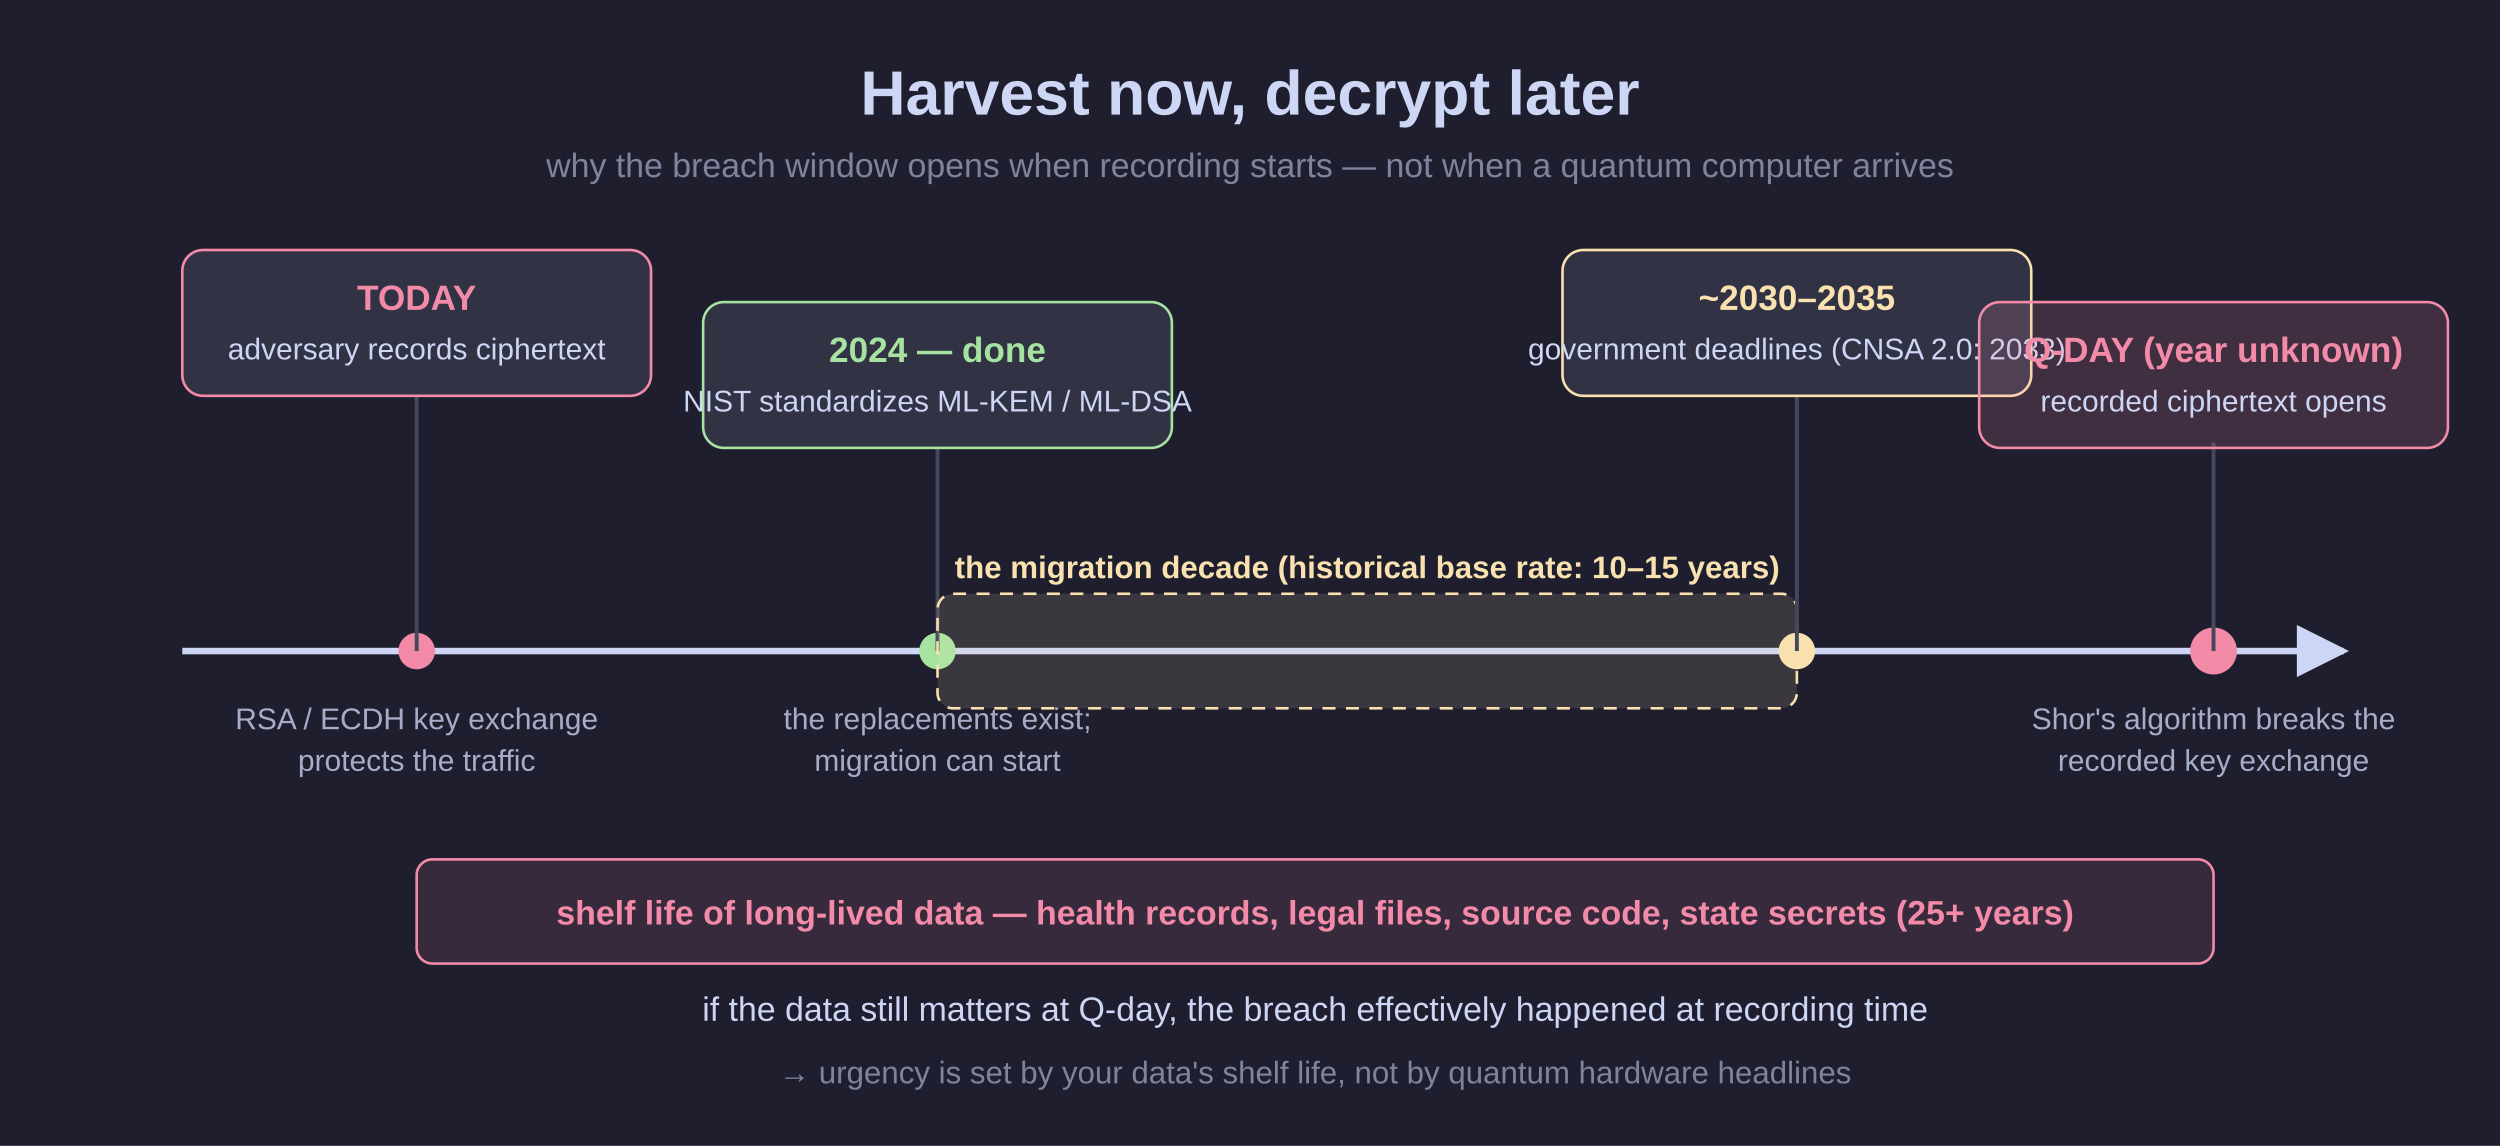
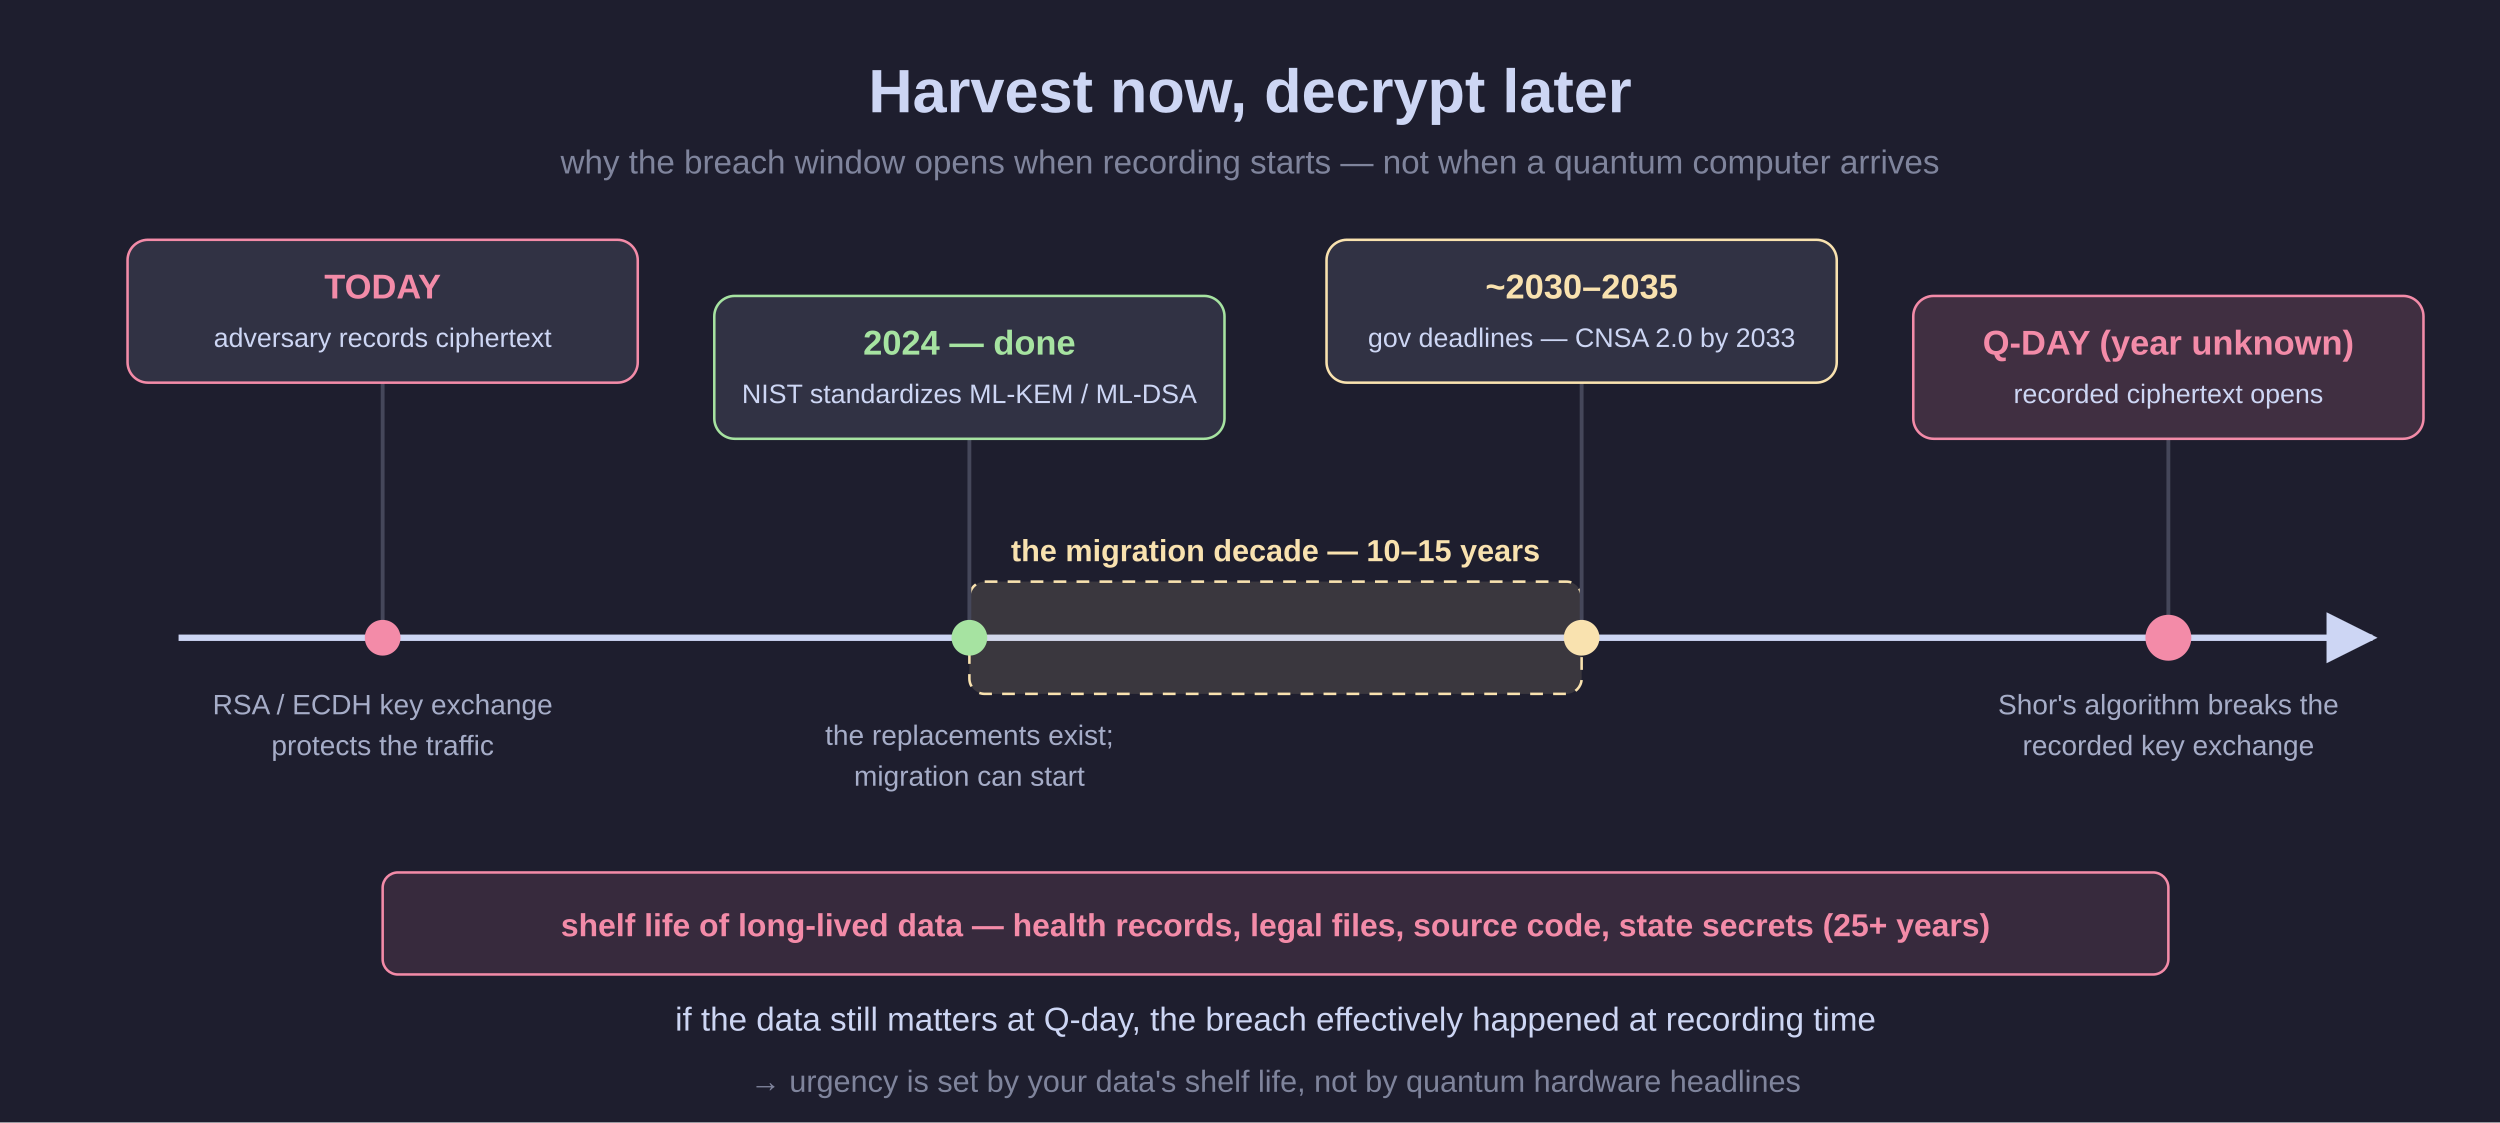
- <svg xmlns="http://www.w3.org/2000/svg" width="960" height="440" viewBox="0 0 960 440" font-family="Segoe UI, Arial, sans-serif">
+ <svg xmlns="http://www.w3.org/2000/svg" width="980" height="440" viewBox="0 0 980 440" font-family="Segoe UI, Arial, sans-serif">
  <defs>
    <marker id="tarr" viewBox="0 0 10 10" refX="9" refY="5" markerWidth="8" markerHeight="8" orient="auto-start-reverse">
      <path d="M 0 0 L 10 5 L 0 10 z" fill="#cdd6f4" />
    </marker>
  </defs>
-   <rect width="960" height="440" fill="#1e1e2e" />
-   <text x="480" y="44" fill="#cdd6f4" font-size="24" font-weight="700" text-anchor="middle">Harvest now, decrypt later</text>
-   <text x="480" y="68" fill="#7f849c" font-size="13" text-anchor="middle">why the breach window opens when recording starts — not when a quantum computer arrives</text>
-   <line x1="70" y1="250" x2="900" y2="250" stroke="#cdd6f4" stroke-width="2.5" marker-end="url(#tarr)" />
-   <text x="908" y="238" fill="#7f849c" font-size="12" text-anchor="start" />
-   <circle cx="160" cy="250" r="7" fill="#f38ba8" />
-   <line x1="160" y1="250" x2="160" y2="150" stroke="#45475a" stroke-width="1.5" />
-   <rect x="70" y="96" width="180" height="56" rx="8" fill="#313244" stroke="#f38ba8" />
-   <text x="160" y="119" fill="#f38ba8" font-size="13.5" font-weight="700" text-anchor="middle">TODAY</text>
-   <text x="160" y="138" fill="#cdd6f4" font-size="11.5" text-anchor="middle">adversary records ciphertext</text>
-   <text x="160" y="280" fill="#a6adc8" font-size="11.5" text-anchor="middle">RSA / ECDH key exchange</text>
-   <text x="160" y="296" fill="#a6adc8" font-size="11.5" text-anchor="middle">protects the traffic</text>
-   <circle cx="360" cy="250" r="7" fill="#a6e3a1" />
-   <line x1="360" y1="250" x2="360" y2="170" stroke="#45475a" stroke-width="1.5" />
-   <rect x="270" y="116" width="180" height="56" rx="8" fill="#313244" stroke="#a6e3a1" />
-   <text x="360" y="139" fill="#a6e3a1" font-size="13.5" font-weight="700" text-anchor="middle">2024 — done</text>
-   <text x="360" y="158" fill="#cdd6f4" font-size="11.5" text-anchor="middle">NIST standardizes ML-KEM / ML-DSA</text>
-   <text x="360" y="280" fill="#a6adc8" font-size="11.5" text-anchor="middle">the replacements exist;</text>
-   <text x="360" y="296" fill="#a6adc8" font-size="11.5" text-anchor="middle">migration can start</text>
-   <rect x="360" y="228" width="330" height="44" rx="6" fill="#f9e2af" fill-opacity="0.13" stroke="#f9e2af" stroke-dasharray="5 4" />
-   <text x="525" y="222" fill="#f9e2af" font-size="12" font-weight="700" text-anchor="middle">the migration decade (historical base rate: 10–15 years)</text>
-   <circle cx="690" cy="250" r="7" fill="#f9e2af" />
-   <line x1="690" y1="250" x2="690" y2="150" stroke="#45475a" stroke-width="1.5" />
-   <rect x="600" y="96" width="180" height="56" rx="8" fill="#313244" stroke="#f9e2af" />
-   <text x="690" y="119" fill="#f9e2af" font-size="13.5" font-weight="700" text-anchor="middle">~2030–2035</text>
-   <text x="690" y="138" fill="#cdd6f4" font-size="11.5" text-anchor="middle">government deadlines (CNSA 2.0: 2033)</text>
+   <rect width="980" height="440" fill="#1e1e2e" />
+   <text x="490" y="44" fill="#cdd6f4" font-size="24" font-weight="700" text-anchor="middle">Harvest now, decrypt later</text>
+   <text x="490" y="68" fill="#7f849c" font-size="13" text-anchor="middle">why the breach window opens when recording starts — not when a quantum computer arrives</text>
+   <line x1="70" y1="250" x2="930" y2="250" stroke="#cdd6f4" stroke-width="2.5" marker-end="url(#tarr)" />
+   <rect x="380" y="228" width="240" height="44" rx="6" fill="#f9e2af" fill-opacity="0.13" stroke="#f9e2af" stroke-dasharray="5 4" />
+   <text x="500" y="220" fill="#f9e2af" font-size="12" font-weight="700" text-anchor="middle">the migration decade — 10–15 years</text>
+   <line x1="150" y1="250" x2="150" y2="150" stroke="#45475a" stroke-width="1.5" />
+   <circle cx="150" cy="250" r="7" fill="#f38ba8" />
+   <rect x="50" y="94" width="200" height="56" rx="8" fill="#313244" stroke="#f38ba8" />
+   <text x="150" y="117" fill="#f38ba8" font-size="13.5" font-weight="700" text-anchor="middle">TODAY</text>
+   <text x="150" y="136" fill="#cdd6f4" font-size="10.5" text-anchor="middle">adversary records ciphertext</text>
+   <text x="150" y="280" fill="#a6adc8" font-size="11" text-anchor="middle">RSA / ECDH key exchange</text>
+   <text x="150" y="296" fill="#a6adc8" font-size="11" text-anchor="middle">protects the traffic</text>
+   <line x1="380" y1="250" x2="380" y2="172" stroke="#45475a" stroke-width="1.5" />
+   <circle cx="380" cy="250" r="7" fill="#a6e3a1" />
+   <rect x="280" y="116" width="200" height="56" rx="8" fill="#313244" stroke="#a6e3a1" />
+   <text x="380" y="139" fill="#a6e3a1" font-size="13.5" font-weight="700" text-anchor="middle">2024 — done</text>
+   <text x="380" y="158" fill="#cdd6f4" font-size="10.5" text-anchor="middle">NIST standardizes ML-KEM / ML-DSA</text>
+   <text x="380" y="292" fill="#a6adc8" font-size="11" text-anchor="middle">the replacements exist;</text>
+   <text x="380" y="308" fill="#a6adc8" font-size="11" text-anchor="middle">migration can start</text>
+   <line x1="620" y1="250" x2="620" y2="150" stroke="#45475a" stroke-width="1.5" />
+   <circle cx="620" cy="250" r="7" fill="#f9e2af" />
+   <rect x="520" y="94" width="200" height="56" rx="8" fill="#313244" stroke="#f9e2af" />
+   <text x="620" y="117" fill="#f9e2af" font-size="13.5" font-weight="700" text-anchor="middle">~2030–2035</text>
+   <text x="620" y="136" fill="#cdd6f4" font-size="10.5" text-anchor="middle">gov deadlines — CNSA 2.0 by 2033</text>
+   <line x1="850" y1="250" x2="850" y2="172" stroke="#45475a" stroke-width="1.5" />
  <circle cx="850" cy="250" r="9" fill="#f38ba8" />
-   <line x1="850" y1="250" x2="850" y2="170" stroke="#45475a" stroke-width="1.5" />
-   <rect x="760" y="116" width="180" height="56" rx="8" fill="#f38ba8" fill-opacity="0.16" stroke="#f38ba8" />
+   <rect x="750" y="116" width="200" height="56" rx="8" fill="#f38ba8" fill-opacity="0.16" stroke="#f38ba8" />
  <text x="850" y="139" fill="#f38ba8" font-size="13.5" font-weight="700" text-anchor="middle">Q-DAY (year unknown)</text>
-   <text x="850" y="158" fill="#cdd6f4" font-size="11.5" text-anchor="middle">recorded ciphertext opens</text>
-   <text x="850" y="280" fill="#a6adc8" font-size="11.5" text-anchor="middle">Shor's algorithm breaks the</text>
-   <text x="850" y="296" fill="#a6adc8" font-size="11.5" text-anchor="middle">recorded key exchange</text>
-   <rect x="160" y="330" width="690" height="40" rx="6" fill="#f38ba8" fill-opacity="0.12" stroke="#f38ba8" />
-   <text x="505" y="355" fill="#f38ba8" font-size="13" font-weight="700" text-anchor="middle">shelf life of long-lived data — health records, legal files, source code, state secrets (25+ years)</text>
-   <text x="505" y="392" fill="#cdd6f4" font-size="13" text-anchor="middle">if the data still matters at Q-day, the breach effectively happened at recording time</text>
-   <text x="505" y="416" fill="#7f849c" font-size="12" text-anchor="middle">→ urgency is set by your data's shelf life, not by quantum hardware headlines</text>
+   <text x="850" y="158" fill="#cdd6f4" font-size="10.5" text-anchor="middle">recorded ciphertext opens</text>
+   <text x="850" y="280" fill="#a6adc8" font-size="11" text-anchor="middle">Shor's algorithm breaks the</text>
+   <text x="850" y="296" fill="#a6adc8" font-size="11" text-anchor="middle">recorded key exchange</text>
+   <rect x="150" y="342" width="700" height="40" rx="6" fill="#f38ba8" fill-opacity="0.12" stroke="#f38ba8" />
+   <text x="500" y="367" fill="#f38ba8" font-size="12.5" font-weight="700" text-anchor="middle">shelf life of long-lived data — health records, legal files, source code, state secrets (25+ years)</text>
+   <text x="500" y="404" fill="#cdd6f4" font-size="13" text-anchor="middle">if the data still matters at Q-day, the breach effectively happened at recording time</text>
+   <text x="500" y="428" fill="#7f849c" font-size="12" text-anchor="middle">→ urgency is set by your data's shelf life, not by quantum hardware headlines</text>
</svg>
